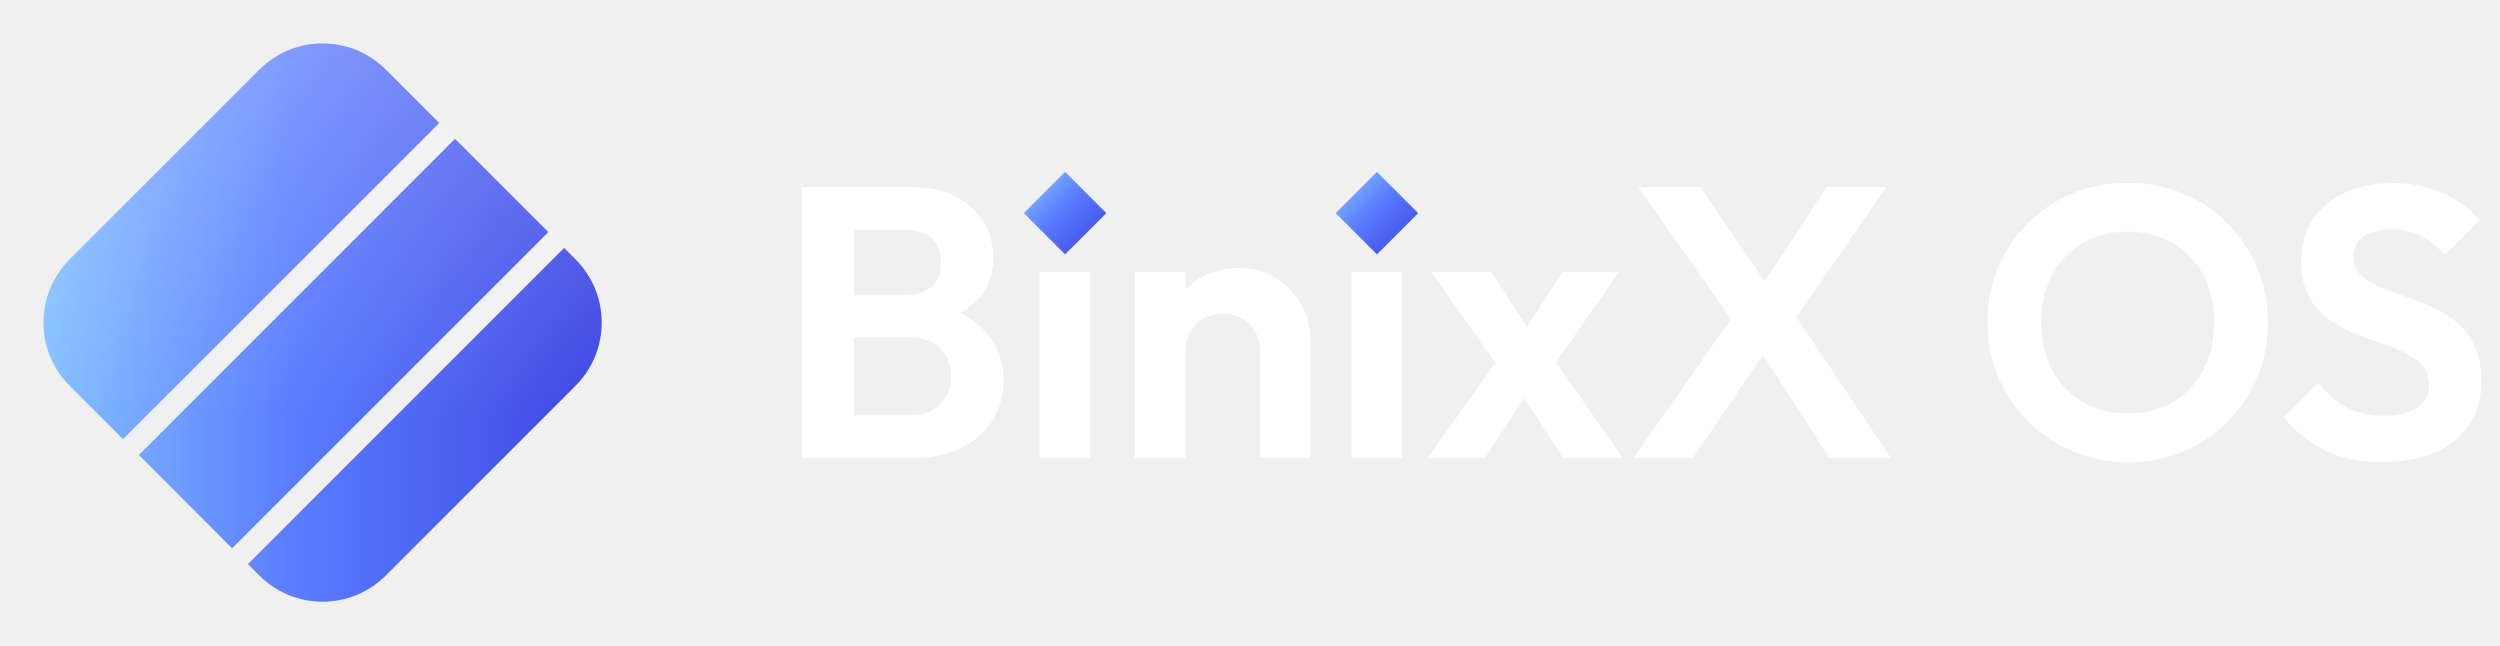
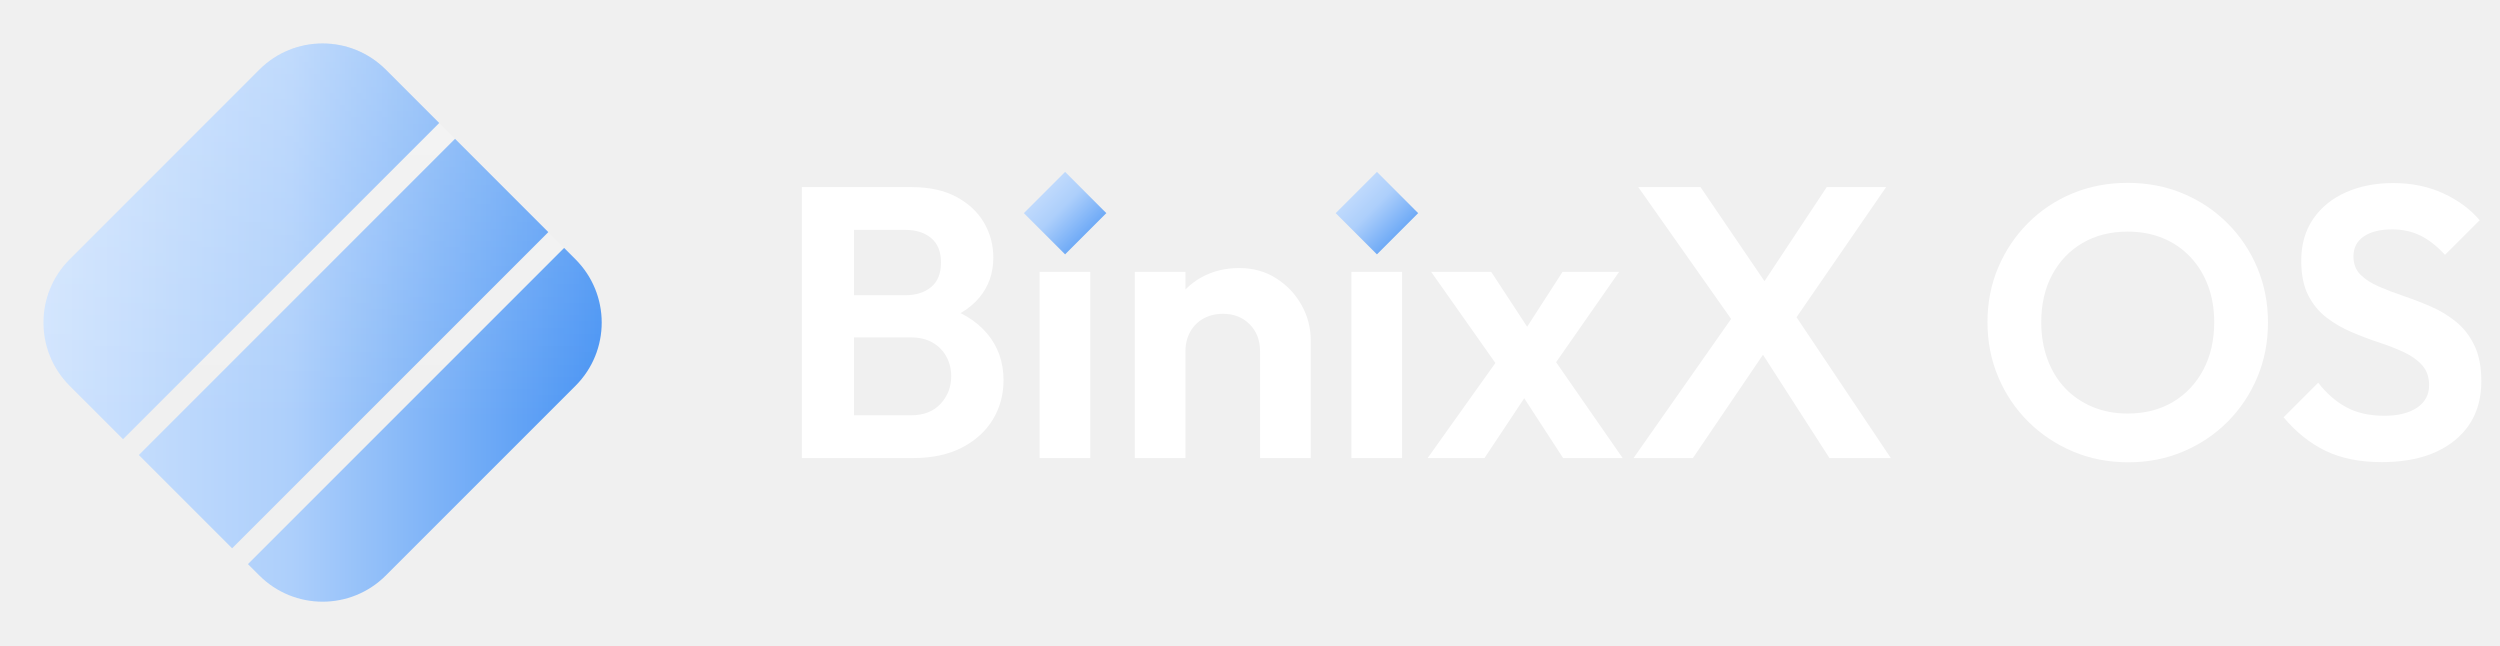
<svg xmlns="http://www.w3.org/2000/svg" width="465" height="120" viewBox="0 0 465 120">
  <defs>
    <clipPath id="c21">
      <rect x="-41.58" y="-41.58" width="83.16" height="83.16" rx="16.63" />
    </clipPath>
    <linearGradient id="g22" gradientUnits="userSpaceOnUse" x1="-41.6" y1="-41.6" x2="41.6" y2="41.6">
-       <stop offset="0" stop-color="#8CCBFF" />
-       <stop offset="0.45" stop-color="#5A7DFF" />
-       <stop offset="1" stop-color="#3A3FE0" />
+       <stop offset="0" stop-color="#D6E7FE" />
+       <stop offset="0.45" stop-color="#ADCFFB" />
+       <stop offset="1" stop-color="#3C8CF2" />
    </linearGradient>
    <linearGradient id="h23" x1="1" y1="0" x2="0.35" y2="0.65">
      <stop offset="0" stop-color="#fff" stop-opacity="0.26" />
      <stop offset="1" stop-color="#fff" stop-opacity="0" />
    </linearGradient>
  </defs>
  <g transform="translate(60.00 60.00) rotate(-45)">
    <g clip-path="url(#c21)">
      <rect x="-42.58" y="-41.58" width="85.16" height="30.67" fill="url(#g22)" />
      <rect x="-42.58" y="-6.75" width="85.16" height="24.54" fill="url(#g22)" />
      <rect x="-42.58" y="21.95" width="85.16" height="19.63" fill="url(#g22)" />
      <rect x="-41.58" y="-41.58" width="83.16" height="83.16" fill="url(#h23)" />
    </g>
  </g>
  <path d="M156.295 85.2V77.242H169.451Q172.982 77.242 174.953 75.1Q176.925 72.958 176.925 70.001Q176.925 68.012 176.038 66.354Q175.15 64.696 173.475 63.728Q171.799 62.76 169.451 62.76H156.295V54.91H168.376Q171.369 54.91 173.197 53.386Q175.025 51.863 175.025 48.834Q175.025 45.805 173.197 44.281Q171.369 42.758 168.376 42.758H156.295V34.8H169.541Q174.523 34.8 177.92 36.637Q181.316 38.474 183.037 41.441Q184.757 44.407 184.757 47.92Q184.757 52.239 182.15 55.358Q179.542 58.477 174.505 60.0L174.953 56.828Q180.527 58.405 183.592 62.025Q186.657 65.646 186.657 70.736Q186.657 74.751 184.677 78.022Q182.696 81.293 178.932 83.246Q175.168 85.2 169.809 85.2ZM149.144 85.2V34.8H158.84V85.2Z" fill="#FFFFFF" />
  <path d="M193.36 85.2V50.572H202.788V85.2Z" fill="#FFFFFF" />
  <defs>
    <linearGradient id="g19" x1="0" y1="0" x2="1" y2="1">
-       <stop offset="0" stop-color="#8CCBFF" />
-       <stop offset="0.45" stop-color="#5A7DFF" />
-       <stop offset="1" stop-color="#3A3FE0" />
+       <stop offset="0" stop-color="#D6E7FE" />
+       <stop offset="0.45" stop-color="#ADCFFB" />
+       <stop offset="1" stop-color="#3C8CF2" />
    </linearGradient>
  </defs>
  <path d="M198.11 31.97 Q198.72 32.59 205.16 39.03 L205.78 39.64 L198.11 47.31 L190.44 39.64 Z" fill="url(#g19)" />
  <path d="M234.369 85.2V65.359Q234.369 62.258 232.433 60.314Q230.497 58.369 227.481 58.369Q225.429 58.369 223.85 59.247Q222.271 60.125 221.383 61.712Q220.496 63.298 220.496 65.359L216.822 63.459Q216.822 59.426 218.587 56.371Q220.353 53.315 223.466 51.585Q226.579 49.855 230.519 49.855Q234.351 49.855 237.353 51.755Q240.355 53.655 242.076 56.72Q243.796 59.785 243.796 63.262V85.2ZM211.069 85.2V50.572H220.496V85.2Z" fill="#FFFFFF" />
  <path d="M251.36 85.2V50.572H260.787V85.2Z" fill="#FFFFFF" />
  <defs>
    <linearGradient id="g20" x1="0" y1="0" x2="1" y2="1">
-       <stop offset="0" stop-color="#8CCBFF" />
-       <stop offset="0.45" stop-color="#5A7DFF" />
-       <stop offset="1" stop-color="#3A3FE0" />
+       <stop offset="0" stop-color="#D6E7FE" />
+       <stop offset="0.45" stop-color="#ADCFFB" />
+       <stop offset="1" stop-color="#3C8CF2" />
    </linearGradient>
  </defs>
  <path d="M256.11 31.97 Q256.72 32.59 263.16 39.03 L263.78 39.64 L256.11 47.31 L248.44 39.64 Z" fill="url(#g20)" />
  <path d="M290.737 85.2 281.614 71.166 279.714 69.75 266.2 50.572H277.366L285.701 63.298L287.529 64.624L301.814 85.2ZM265.537 85.2 279.625 65.431 285.038 71.776 276.112 85.2ZM287.851 69.643 282.385 63.352 290.63 50.572H301.15Z" fill="#FFFFFF" />
  <path d="M340.277 85.2 325.831 62.742H324.397L304.717 34.8H316.296L330.688 55.967H332.122L351.694 85.2ZM303.839 85.2 322.73 58.261 329.881 63.083 314.88 85.2ZM332.606 61.255 325.454 56.433 339.775 34.8H350.816Z" fill="#FFFFFF" />
  <path d="" fill="#FFFFFF" />
  <path d="M395.875 85.989Q390.336 85.989 385.578 83.981Q380.819 81.974 377.243 78.416Q373.668 74.858 371.669 70.118Q369.671 65.377 369.671 59.928Q369.671 54.462 371.66 49.766Q373.65 45.07 377.19 41.512Q380.729 37.954 385.461 35.983Q390.193 34.011 395.731 34.011Q401.269 34.011 406.001 35.983Q410.733 37.954 414.3 41.512Q417.866 45.07 419.856 49.802Q421.845 54.533 421.845 60.0Q421.845 65.449 419.856 70.18Q417.866 74.912 414.326 78.452Q410.787 81.992 406.064 83.99Q401.341 85.989 395.875 85.989ZM395.731 76.919Q400.552 76.919 404.164 74.769Q407.776 72.618 409.81 68.791Q411.844 64.965 411.844 59.928Q411.844 56.182 410.679 53.1Q409.514 50.017 407.363 47.758Q405.213 45.5 402.273 44.29Q399.334 43.081 395.731 43.081Q390.964 43.081 387.352 45.195Q383.741 47.31 381.706 51.101Q379.672 54.892 379.672 59.928Q379.672 63.692 380.837 66.838Q382.002 69.983 384.126 72.215Q386.25 74.446 389.216 75.683Q392.182 76.919 395.731 76.919Z" fill="#FFFFFF" />
  <path d="M442.995 85.953Q436.901 85.953 432.572 83.865Q428.244 81.777 424.749 77.618L431.183 71.184Q433.442 74.106 436.363 75.719Q439.284 77.332 443.496 77.332Q447.35 77.332 449.581 75.817Q451.813 74.303 451.813 71.65Q451.813 69.374 450.522 67.931Q449.232 66.488 447.117 65.502Q445.002 64.517 442.457 63.683Q439.912 62.85 437.376 61.765Q434.84 60.681 432.725 59.059Q430.61 57.437 429.319 54.901Q428.029 52.365 428.029 48.511Q428.029 43.941 430.26 40.706Q432.492 37.471 436.363 35.759Q440.234 34.047 445.127 34.047Q450.271 34.047 454.43 35.956Q458.588 37.865 461.222 40.966L454.77 47.4Q452.566 44.998 450.227 43.833Q447.888 42.668 444.93 42.668Q441.579 42.668 439.661 43.977Q437.743 45.285 437.743 47.687Q437.743 49.784 439.034 51.074Q440.324 52.365 442.439 53.288Q444.554 54.211 447.099 55.071Q449.644 55.931 452.18 57.034Q454.716 58.136 456.831 59.857Q458.946 61.577 460.237 64.248Q461.527 66.918 461.527 70.897Q461.527 77.905 456.562 81.929Q451.598 85.953 442.995 85.953Z" fill="#FFFFFF" />
</svg>
